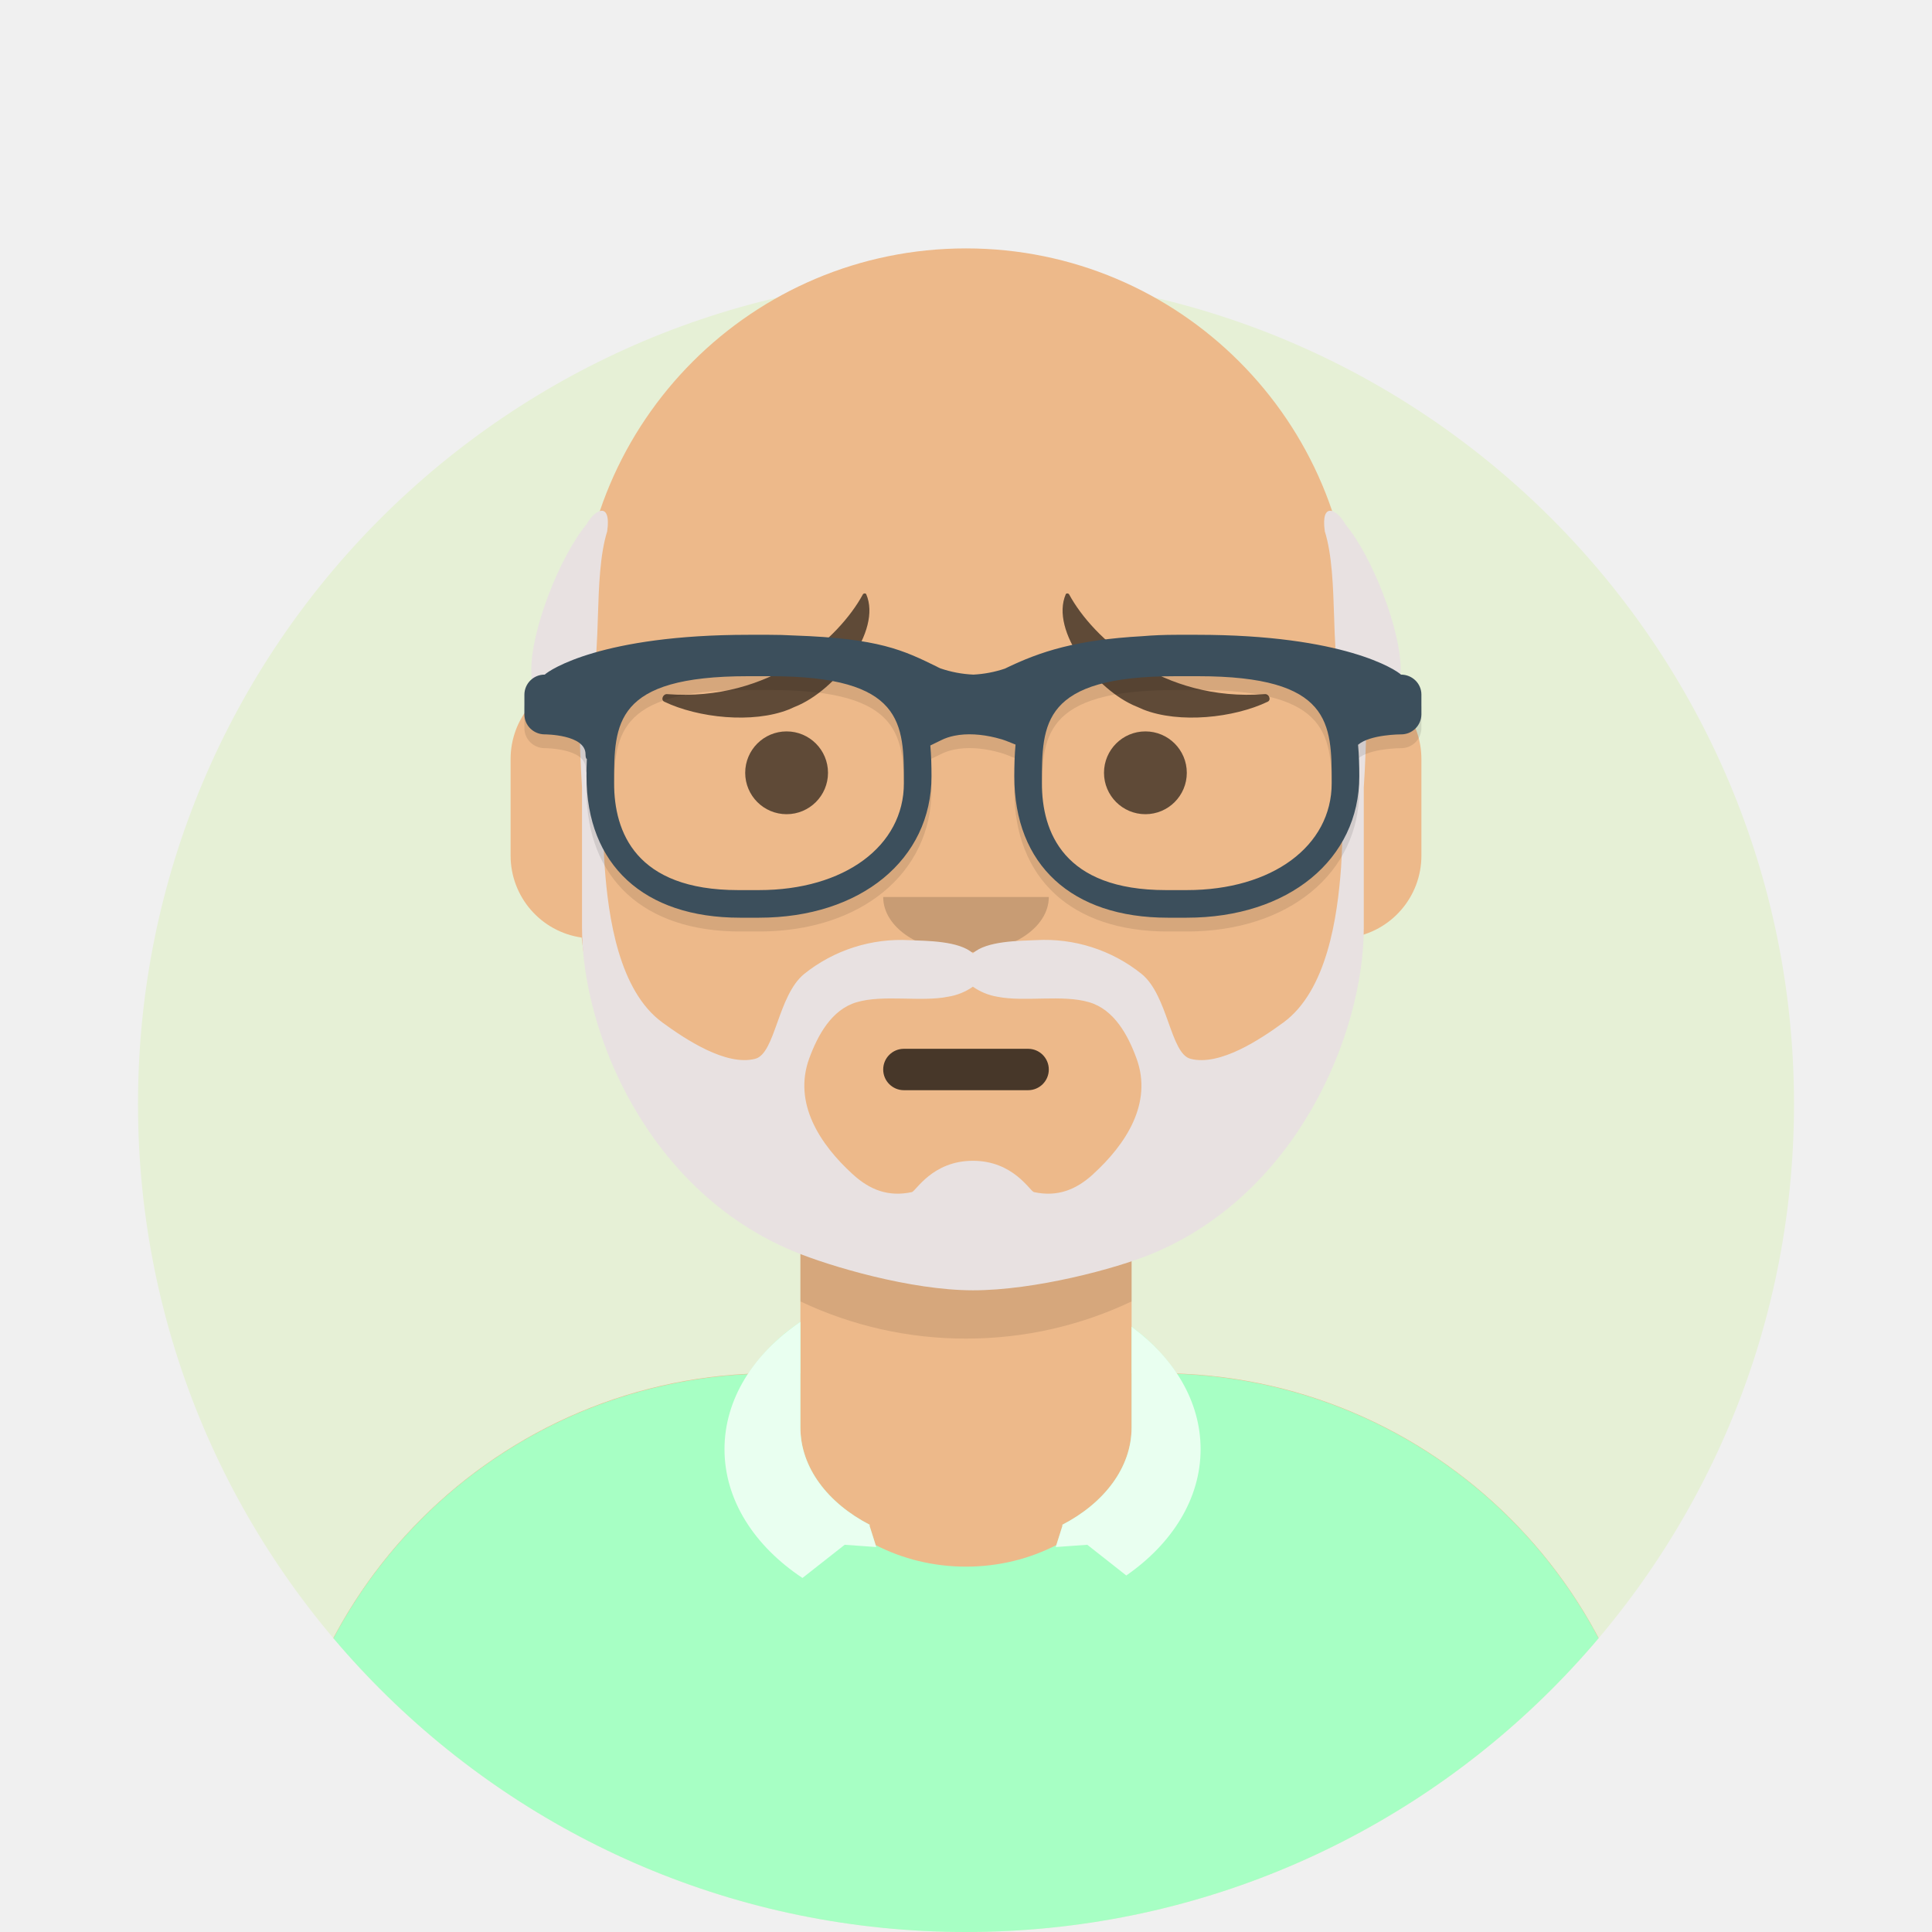
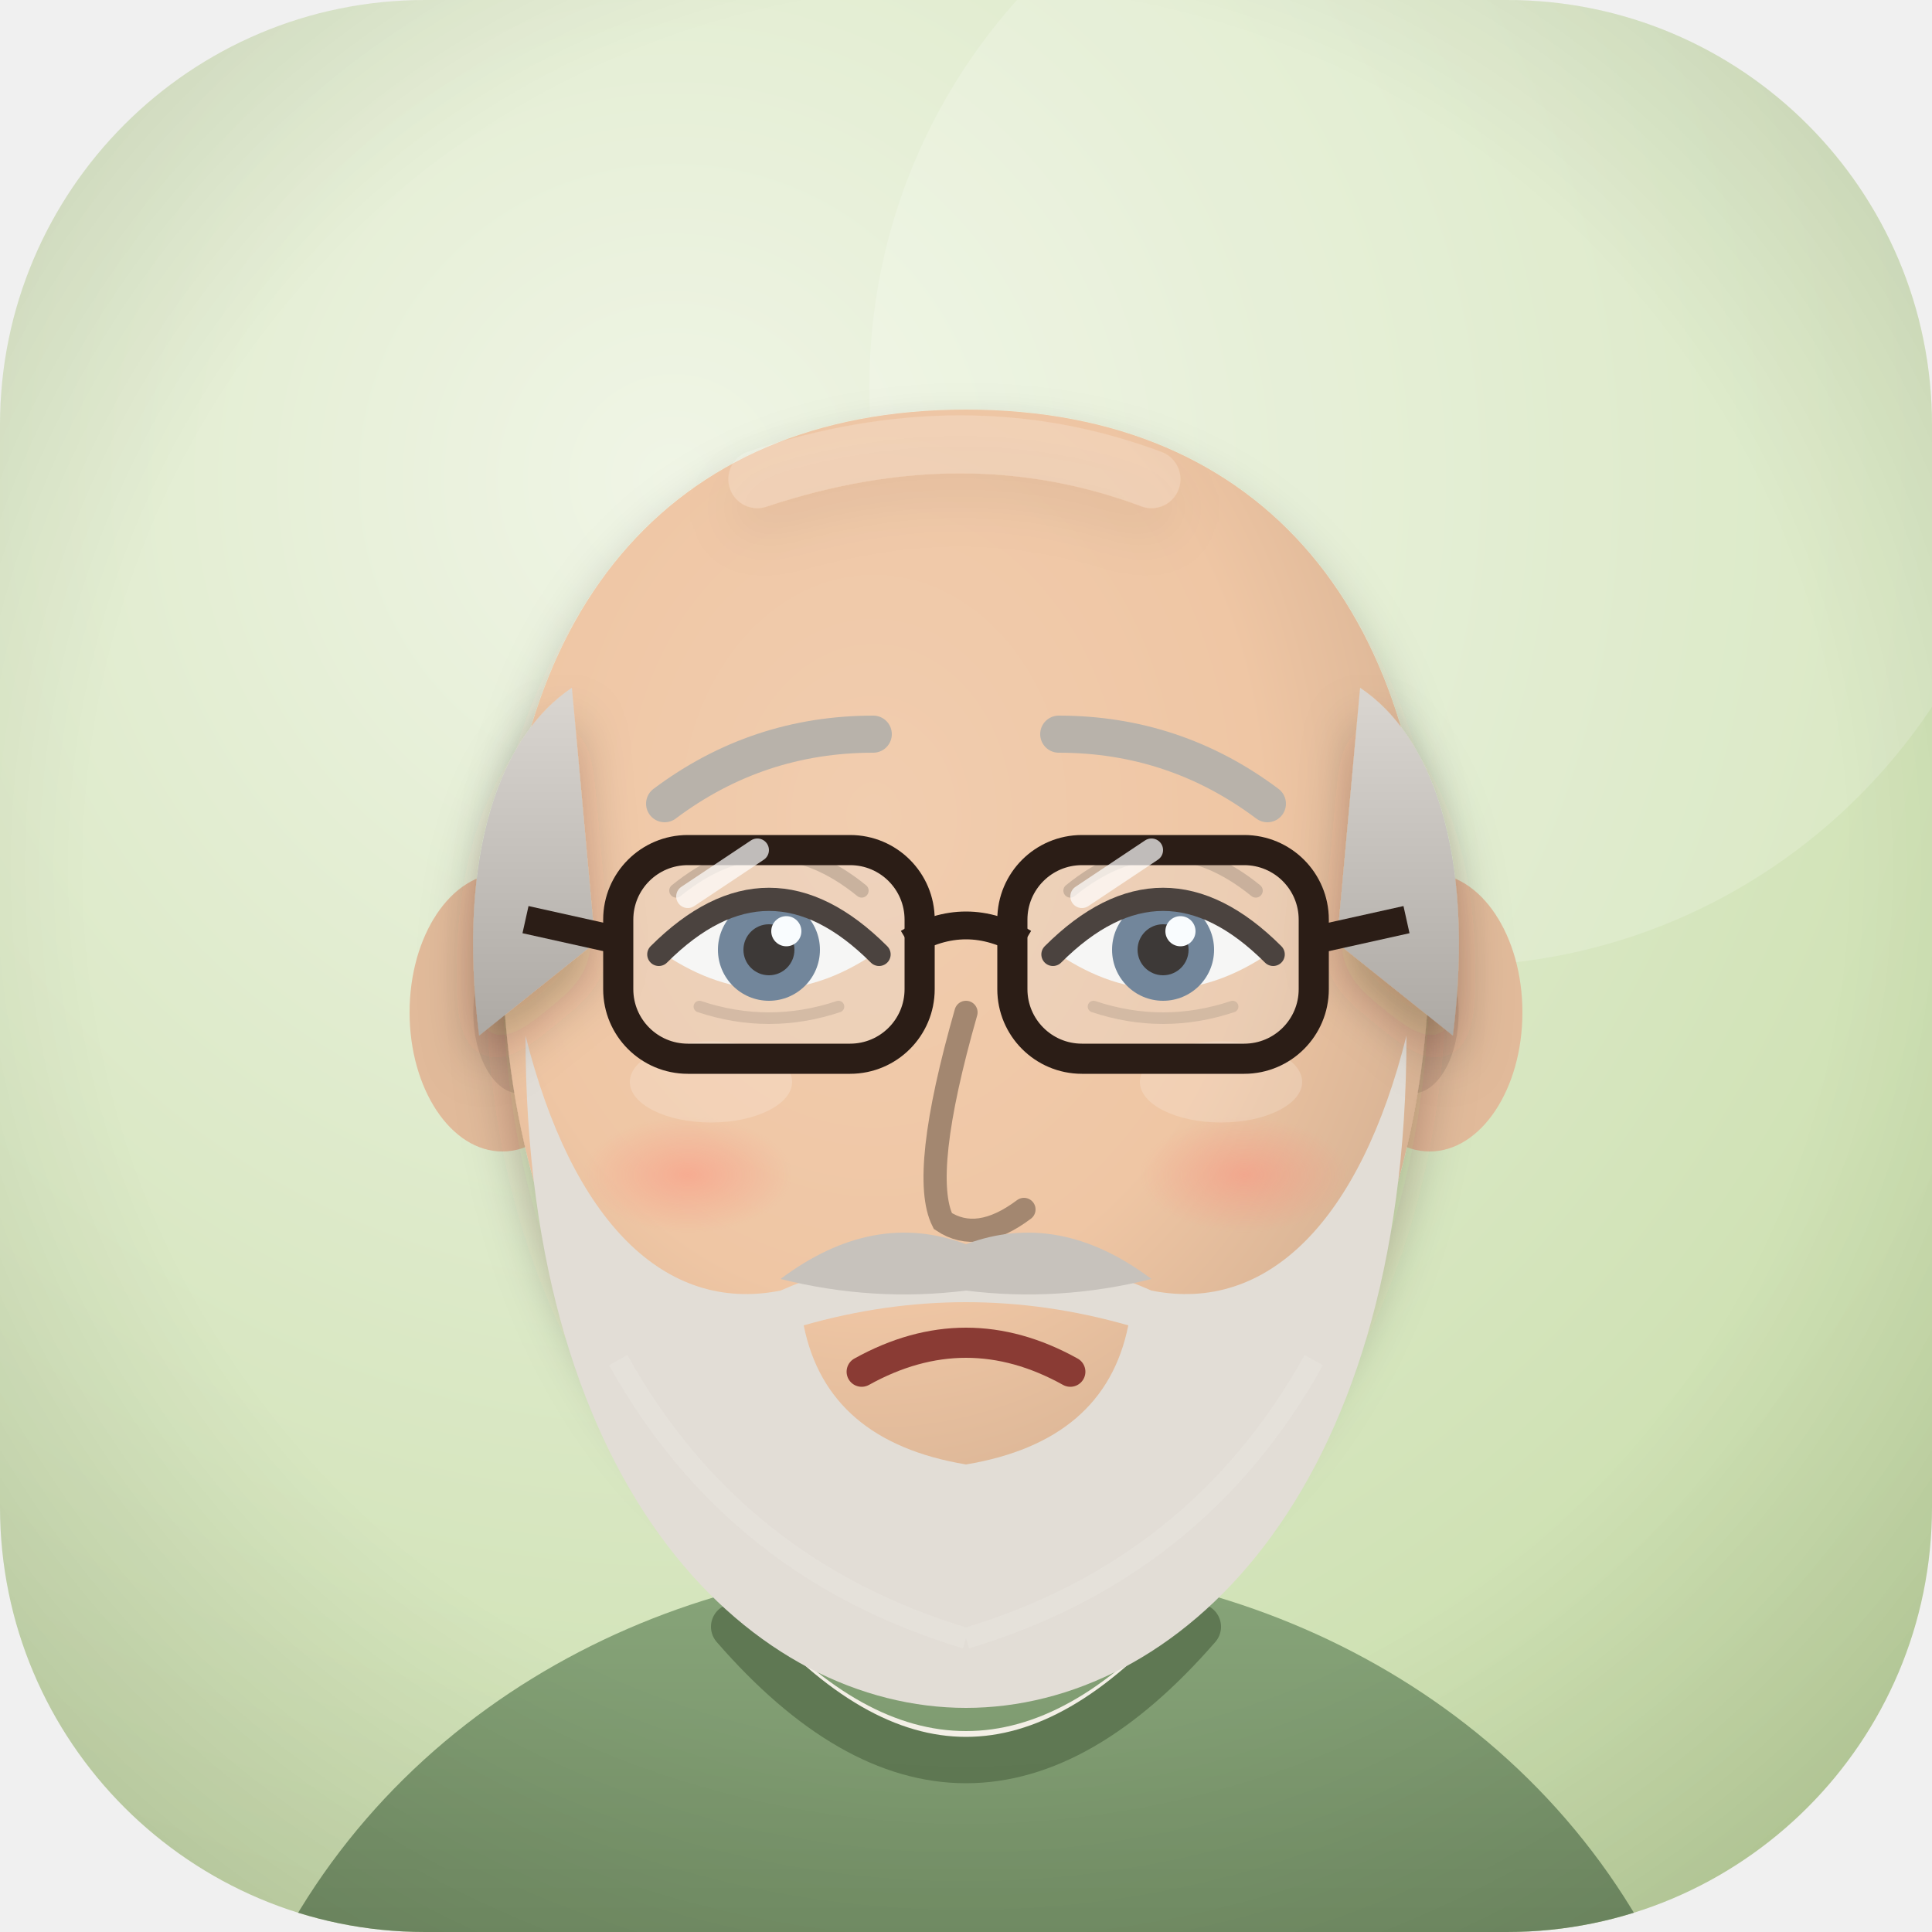
- <svg xmlns="http://www.w3.org/2000/svg" viewBox="0 0 280 280" fill="none" shape-rendering="auto">
-   <mask id="viewboxMask">
-     <rect width="280" height="280" rx="0" ry="0" x="0" y="0" fill="#fff" />
-   </mask>
-   <g mask="url(#viewboxMask)">
-     <g transform="translate(8)">
-       <circle cx="132" cy="160" r="120" fill="#e6f0d6" />
-       <mask id="styleCircle-a" style="mask-type:luminance" maskUnits="userSpaceOnUse" x="0" y="0" width="264" height="280">
-         <path d="M264 0H0v160h12c0 66.27 53.73 120 120 120 66.27 0 120-53.73 120-120h12V0Z" fill="#fff" />
-       </mask>
-       <g mask="url(#styleCircle-a)">
-         <path d="M132 36a56 56 0 0 0-56 56v6.17A12 12 0 0 0 66 110v14a12 12 0 0 0 10.3 11.88 56.04 56.04 0 0 0 31.7 44.73v18.4h-4a72 72 0 0 0-72 72v9h200v-9a72 72 0 0 0-72-72h-4v-18.39a56.04 56.04 0 0 0 31.7-44.73A12 12 0 0 0 198 124v-14a12 12 0 0 0-10-11.83V92a56 56 0 0 0-56-56Z" fill="#edb98a" />
-         <path d="M108 180.61v8a55.79 55.79 0 0 0 24 5.39c8.59 0 16.73-1.93 24-5.39v-8a55.79 55.79 0 0 1-24 5.39 55.79 55.79 0 0 1-24-5.39Z" fill="#000" fill-opacity=".1" />
-         <g transform="translate(0 170)">
-           <path d="M100.37 29.14a27.6 27.6 0 0 1 7.63-7.57v15.3c0 5.83 3.98 10.98 10.08 14.13l-.08.06.9 2.86c3.89 2 8.35 3.13 13.1 3.13s9.21-1.13 13.1-3.13l.9-2.86-.08-.06c6.1-3.15 10.08-8.3 10.08-14.12v-14.6a27.1 27.1 0 0 1 6.6 6.82 72 72 0 0 1 69.4 71.95V110H32v-8.95a72 72 0 0 1 68.37-71.9Z" fill="#a7ffc4" />
-           <path d="M108 21.57c-6.77 4.6-11 11.17-11 18.46 0 7.4 4.36 14.05 11.3 18.66l6.12-4.81 4.58.33-1-3.15.08-.06c-6.1-3.15-10.08-8.3-10.08-14.12v-15.3ZM156 36.88c0 5.82-3.98 10.97-10.08 14.12l.08.06-1 3.15 4.58-.33 5.65 4.45c6.63-4.6 10.77-11.1 10.77-18.3 0-6.92-3.82-13.2-10-17.75v14.6Z" fill="#fff" fill-opacity=".75" />
-         </g>
-         <g transform="translate(78 134)">
-           <rect x="42" y="18" width="24" height="6" rx="3" fill="#000" fill-opacity=".7" />
-         </g>
-         <g transform="translate(104 122)">
-           <path fill-rule="evenodd" clip-rule="evenodd" d="M16 8c0 4.42 5.37 8 12 8s12-3.58 12-8" fill="#000" fill-opacity=".16" />
-         </g>
-         <g transform="translate(76 90)">
-           <path d="M36 22a6 6 0 1 1-12 0 6 6 0 0 1 12 0ZM88 22a6 6 0 1 1-12 0 6 6 0 0 1 12 0Z" fill="#000" fill-opacity=".6" />
-         </g>
-         <g transform="translate(76 82)">
-           <path d="m31.23 20.42-.9.4c-5.25 2.09-13.2 1.21-18.05-1.12-.57-.27-.18-1.15.4-1.1 14.92 1.14 24.96-8.15 28.37-14.45.1-.18.41-.2.49-.03 2.3 5.32-4.45 13.98-10.3 16.3ZM80.77 20.42l.9.4c5.25 2.09 13.2 1.21 18.05-1.12.57-.27.18-1.15-.4-1.1-14.92 1.14-24.96-8.15-28.37-14.45-.1-.18-.41-.2-.49-.03-2.3 5.32 4.45 13.98 10.3 16.3Z" fill-rule="evenodd" clip-rule="evenodd" fill="#000" fill-opacity=".6" />
-         </g>
-         <g transform="translate(-1)">
-           <path d="M70 97c0 4 .92 5.07 6 5 3.25-.05 3.44-6 3.65-12.59.14-4.37.29-9.03 1.35-12.41.62-4.43-1.82-3.17-3-1-3.96 4.78-8 15.34-8 21ZM196 97c0 4-.92 5.07-6 5-3.25-.05-3.44-6-3.65-12.59-.14-4.37-.29-9.03-1.35-12.41-.62-4.43 1.82-3.17 3-1 3.96 4.78 8 15.34 8 21Z" fill="#e8e1e1" />
-         </g>
-         <g transform="translate(49 72)">
-           <path fill-rule="evenodd" clip-rule="evenodd" d="M101.43 98.17c-2.52 2.3-5.2 3.32-8.58 2.6-.58-.12-2.95-4.54-8.85-4.54-5.9 0-8.27 4.42-8.85 4.54-3.39.72-6.07-.3-8.58-2.6-4.72-4.31-8.65-10.26-6.3-16.75 1.24-3.38 3.24-7.1 6.88-8.17 3.89-1.15 9.35 0 13.26-.8A8.6 8.6 0 0 0 84 71a8.6 8.6 0 0 0 3.58 1.46c3.92.78 9.38-.36 13.27.79 3.64 1.07 5.64 4.79 6.87 8.17 2.36 6.49-1.57 12.44-6.3 16.75ZM140.08 26c-3.4 8.4-2.1 18.86-2.72 27.68-.52 7.16-2.02 17.9-8.39 22.53-3.25 2.37-9.18 6.35-13.43 5.24-2.93-.76-3.24-9.16-7.09-12.3a22.42 22.42 0 0 0-15.3-4.9c-2.37.11-7.17.09-9.15 1.91-1.98-1.82-6.78-1.8-9.15-1.9a22.42 22.42 0 0 0-15.3 4.89c-3.85 3.14-4.16 11.54-7.1 12.3-4.24 1.1-10.17-2.87-13.42-5.24-6.37-4.62-7.87-15.37-8.39-22.53-.63-8.82.69-19.28-2.72-27.68-1.66 0-.57 16.13-.57 16.13v20.36c.04 15.28 9.59 38.16 30.76 46.9C63.29 111.53 75 115 84 115c8.98.01 20.71-3.13 25.9-5.27 21.16-8.73 30.71-31.95 30.75-47.23V42.13s1.1-16.13-.57-16.13Z" fill="#e8e1e1" />
-         </g>
-         <g transform="translate(62 42)">
-           <g fill-rule="evenodd" clip-rule="evenodd">
-             <path d="M38.5 52c-21.3 0-28.85 5.1-29.55 5.77A2.92 2.92 0 0 0 6 60.66v2.88c0 1.6 1.32 2.89 2.95 2.89 0 0 5.91 0 5.91 2.88 0 .44.07.65.19.68-.04.82-.05 1.66-.05 2.5C15 85.34 23.31 93 37.24 93H40c14.72 0 25-8.43 25-20.5 0-1.5-.04-3-.17-4.46l1.58-.77c.58-.29 1.21-.5 1.9-.64 1.85-.38 3.95-.22 5.99.28.73.18 1.26.35 1.5.45l1.38.55c-.14 1.5-.18 3.04-.18 4.6C77 85.34 85.31 93 99.24 93H102c14.72 0 25-8.43 25-20.5 0-1.54-.04-3.07-.18-4.56 1.74-1.51 6.22-1.51 6.22-1.51a2.92 2.92 0 0 0 2.96-2.89v-2.88c0-1.6-1.32-2.89-2.96-2.89-.69-.67-8.25-5.77-29.54-5.77H100.53c-1.8 0-3.44.07-4.97.2-9.54.54-14.68 2.15-19.92 4.7a17 17 0 0 1-4.56.87 17.01 17.01 0 0 1-4.81-.91l-.42-.2v-.01c-4.94-2.42-8.43-4.13-20.78-4.55a61.2 61.2 0 0 0-3.6-.1H38.5ZM19 73.5C19 64.84 19 58 38.39 58h3.22C61 58 61 64.84 61 73.5 61 82.63 52.36 89 40 89h-3.03C22.12 89 19 80.57 19 73.5Zm62 0c0-8.66 0-15.5 19.39-15.5h3.22C123 58 123 64.84 123 73.5c0 9.13-8.64 15.5-21 15.5h-3.03C84.12 89 81 80.57 81 73.5Z" fill="#000" fill-opacity=".1" />
-             <path d="M38.5 50c-21.3 0-28.85 5.1-29.55 5.77A2.92 2.92 0 0 0 6 58.66v2.88c0 1.6 1.32 2.89 2.95 2.89 0 0 5.91 0 5.91 2.88 0 .44.07.65.19.68-.04.82-.05 1.66-.05 2.5C15 83.34 23.31 91 37.24 91H40c14.72 0 25-8.43 25-20.5 0-1.5-.04-3-.17-4.46l1.58-.77c.58-.29 1.21-.5 1.9-.64 1.85-.38 3.95-.22 5.99.28.73.18 1.26.35 1.5.45l1.38.55c-.14 1.5-.18 3.04-.18 4.6C77 83.34 85.31 91 99.24 91H102c14.72 0 25-8.43 25-20.5 0-1.54-.04-3.07-.18-4.56 1.74-1.51 6.22-1.51 6.22-1.51a2.92 2.92 0 0 0 2.96-2.89v-2.88c0-1.6-1.32-2.89-2.96-2.89-.69-.67-8.25-5.77-29.54-5.77H100.53c-1.8 0-3.44.07-4.97.2-9.54.54-14.68 2.15-19.92 4.7a17 17 0 0 1-4.56.87 17.01 17.01 0 0 1-4.81-.91l-.42-.2v-.01c-4.94-2.42-8.43-4.13-20.78-4.55a61.2 61.2 0 0 0-3.6-.1H38.5ZM19 71.5C19 62.84 19 56 38.39 56h3.22C61 56 61 62.84 61 71.5 61 80.63 52.36 87 40 87h-3.03C22.12 87 19 78.57 19 71.5Zm62 0c0-8.66 0-15.5 19.39-15.5h3.22C123 56 123 62.84 123 71.5c0 9.13-8.64 15.5-21 15.5h-3.03C84.12 87 81 78.57 81 71.5Z" fill="#3c4f5c" />
-           </g>
-         </g>
+ <svg xmlns="http://www.w3.org/2000/svg" viewBox="0 0 200 200" width="200" height="200">
+   <defs>
+     <radialGradient id="p8bg" cx="0.35" cy="0.25" r="0.9">
+       <stop offset="0" stop-color="#f0f5e6" stop-opacity="1" />
+       <stop offset="1" stop-color="#c6dca6" stop-opacity="1" />
+     </radialGradient>
+     <radialGradient id="p8sk" cx="0.4" cy="0.35" r="0.7">
+       <stop offset="0" stop-color="#f1cdaf" stop-opacity="1" />
+       <stop offset="0.6" stop-color="#efc6a4" stop-opacity="1" />
+       <stop offset="1" stop-color="#d2ae90" stop-opacity="1" />
+     </radialGradient>
+     <linearGradient id="p8nk" x1="0" y1="0" x2="0" y2="1">
+       <stop offset="0" stop-color="#c4a286" stop-opacity="1" />
+       <stop offset="1" stop-color="#e3bc9c" stop-opacity="1" />
+     </linearGradient>
+     <linearGradient id="p8hr" x1="0" y1="0" x2="0" y2="1">
+       <stop offset="0" stop-color="#dad6d1" stop-opacity="1" />
+       <stop offset="1" stop-color="#ada9a4" stop-opacity="1" />
+     </linearGradient>
+     <linearGradient id="p8cl" x1="0" y1="0" x2="0" y2="1">
+       <stop offset="0" stop-color="#87a479" stop-opacity="1" />
+       <stop offset="1" stop-color="#68835a" stop-opacity="1" />
+     </linearGradient>
+     <radialGradient id="p8bl" cx="0.5" cy="0.5" r="0.5">
+       <stop offset="0" stop-color="#ff8b7a" stop-opacity="0.45" />
+       <stop offset="1" stop-color="#ff8b7a" stop-opacity="0" />
+     </radialGradient>
+     <radialGradient id="p8vg" cx="0.5" cy="0.45" r="0.75">
+       <stop offset="0.6" stop-color="#000" stop-opacity="0" />
+       <stop offset="1" stop-color="#000" stop-opacity="0.16" />
+     </radialGradient>
+     <clipPath id="p8cp">
+       <rect width="200" height="200" rx="44" />
+     </clipPath>
+     <filter id="p8rm" x="-20%" y="-20%" width="140%" height="140%">
+       <feDropShadow dx="0" dy="2.5" stdDeviation="2.2" flood-color="#2b1a10" flood-opacity="0.28" />
+     </filter>
+   </defs>
+   <g clip-path="url(#p8cp)">
+     <rect width="200" height="200" fill="url(#p8bg)" />
+     <circle cx="150" cy="40" r="60" fill="#fff" opacity="0.18" />
+     <g transform="translate(100 112) scale(1.2) translate(-100 -104)">
+       <path d="M34 200 C38 170 60 152 84 147 L116 147 C140 152 162 170 166 200 Z" fill="url(#p8cl)" />
+       <path d="M82 150 Q100 170 118 150 Q112 162 100 164 Q88 162 82 150 Z" fill="#f3efe6" />
+       <path d="M80 151 Q100 174 120 151" stroke="#5f7853" stroke-width="4" fill="none" stroke-linecap="round" />
+       <path d="M86 130 L86 152 Q100 160 114 152 L114 130 Z" fill="url(#p8nk)" />
+       <path d="M86 140 Q100 150 114 140 L114 134 Q100 144 86 134 Z" fill="#b3957b" opacity="0.35" />
+       <ellipse cx="60" cy="98" rx="8" ry="12" fill="#e1ba9a" />
+       <ellipse cx="61.5" cy="98" rx="4" ry="7" fill="#bf9e83" opacity="0.6" />
+       <ellipse cx="140" cy="98" rx="8" ry="12" fill="#e1ba9a" />
+       <ellipse cx="138.5" cy="98" rx="4" ry="7" fill="#bf9e83" opacity="0.6" />
+       <path d="M100 46 C126 46 140 64 140 92 C140 122 124 146 100 146 C76 146 60 122 60 92 C60 64 74 46 100 46 Z" fill="url(#p8sk)" filter="url(#p8rm)" />
+       <path d="M66 118 C72 138 86 146 100 146 C114 146 128 138 134 118 C126 136 114 142 100 142 C86 142 74 136 66 118 Z" fill="#bf9e83" opacity="0.35" />
+       <ellipse cx="78" cy="104" rx="7" ry="3.5" fill="#fff" opacity="0.18" />
+       <ellipse cx="122" cy="104" rx="7" ry="3.5" fill="#fff" opacity="0.18" />
+       <ellipse cx="76" cy="112" rx="9" ry="5" fill="url(#p8bl)" />
+       <ellipse cx="124" cy="112" rx="9" ry="5" fill="url(#p8bl)" />
+       <path d="M74 80 Q82 74 92 74" stroke="#b8b2aa" stroke-width="3.2" fill="none" stroke-linecap="round" />
+       <path d="M126 80 Q118 74 108 74" stroke="#b8b2aa" stroke-width="3.2" fill="none" stroke-linecap="round" />
+       <path d="M74 93 Q83 84 92 93 Q83 99 74 93 Z" fill="#fbf8f4" />
+       <circle cx="83" cy="92.6" r="4.4" fill="#5a6f86" />
+       <circle cx="83" cy="92.6" r="2.2" fill="#1a110c" />
+       <circle cx="84.5" cy="91" r="1.3" fill="#fff" />
+       <path d="M73.5 93 Q83 83.5 92.5 93" stroke="#2b1d16" stroke-width="2" fill="none" stroke-linecap="round" />
+       <path d="M75 87.5 Q83 81 91 87.5" stroke="#a78b73" stroke-width="1.2" fill="none" opacity="0.6" stroke-linecap="round" />
+       <path d="M77 97.5 Q83 99.5 89 97.5" stroke="#b3957b" stroke-width="1" fill="none" opacity="0.5" stroke-linecap="round" />
+       <path d="M108 93 Q117 84 126 93 Q117 99 108 93 Z" fill="#fbf8f4" />
+       <circle cx="117" cy="92.6" r="4.4" fill="#5a6f86" />
+       <circle cx="117" cy="92.6" r="2.2" fill="#1a110c" />
+       <circle cx="118.5" cy="91" r="1.3" fill="#fff" />
+       <path d="M107.5 93 Q117 83.5 126.5 93" stroke="#2b1d16" stroke-width="2" fill="none" stroke-linecap="round" />
+       <path d="M109 87.5 Q117 81 125 87.5" stroke="#a78b73" stroke-width="1.2" fill="none" opacity="0.6" stroke-linecap="round" />
+       <path d="M111 97.5 Q117 99.5 123 97.5" stroke="#b3957b" stroke-width="1" fill="none" opacity="0.5" stroke-linecap="round" />
+       <path d="M100 98 Q96 112 98 116 Q101 118 105 115" stroke="#a38770" stroke-width="2" fill="none" stroke-linecap="round" />
+       <path d="M62 100 C62 140 82 158 100 158 C118 158 138 140 138 100 C134 116 126 124 116 122 Q100 115 84 122 C74 124 66 116 62 100 Z M86 125 Q100 121 114 125 Q112 135 100 137 Q88 135 86 125 Z" fill="#e2ddd6" fill-rule="evenodd" />
+       <path d="M84 121 Q92 115 100 118 Q108 115 116 121 Q108 123 100 122 Q92 123 84 121 Z" fill="#c7c2bc" />
+       <path d="M70 128 Q80 146 100 152 M130 128 Q120 146 100 152" stroke="#e9e6e0" stroke-width="1.8" fill="none" opacity="0.45" />
+       <path d="M91 129 Q100 124 109 129" stroke="#8a3b34" stroke-width="2.6" fill="none" stroke-linecap="round" />
+       <g filter="url(#p8rm)">
+         <path d="M58 100 C56 84 60 74 66 70 L68 92 Z" fill="url(#p8hr)" />
+         <path d="M142 100 C144 84 140 74 134 70 L132 92 Z" fill="url(#p8hr)" />
+         <path d="M82 52 Q100 46 116 52" stroke="#fff" stroke-width="5" fill="none" opacity="0.18" stroke-linecap="round" />
      </g>
+       <rect x="70" y="84" width="26" height="18" rx="6" fill="#dfeffa" fill-opacity="0.18" stroke="#2b1d16" stroke-width="2.6" />
+       <rect x="104" y="84" width="26" height="18" rx="6" fill="#dfeffa" fill-opacity="0.18" stroke="#2b1d16" stroke-width="2.6" />
+       <path d="M95 92 Q100 89 105 92" stroke="#2b1d16" stroke-width="2.4" fill="none" />
+       <path d="M71 92 L62 90 M129 92 L138 90" stroke="#2b1d16" stroke-width="2.4" />
+       <path d="M76 88 L82 84 M110 88 L116 84" stroke="#fff" stroke-width="2" stroke-linecap="round" opacity="0.7" />
    </g>
+     <rect width="200" height="200" fill="url(#p8vg)" />
  </g>
</svg>
